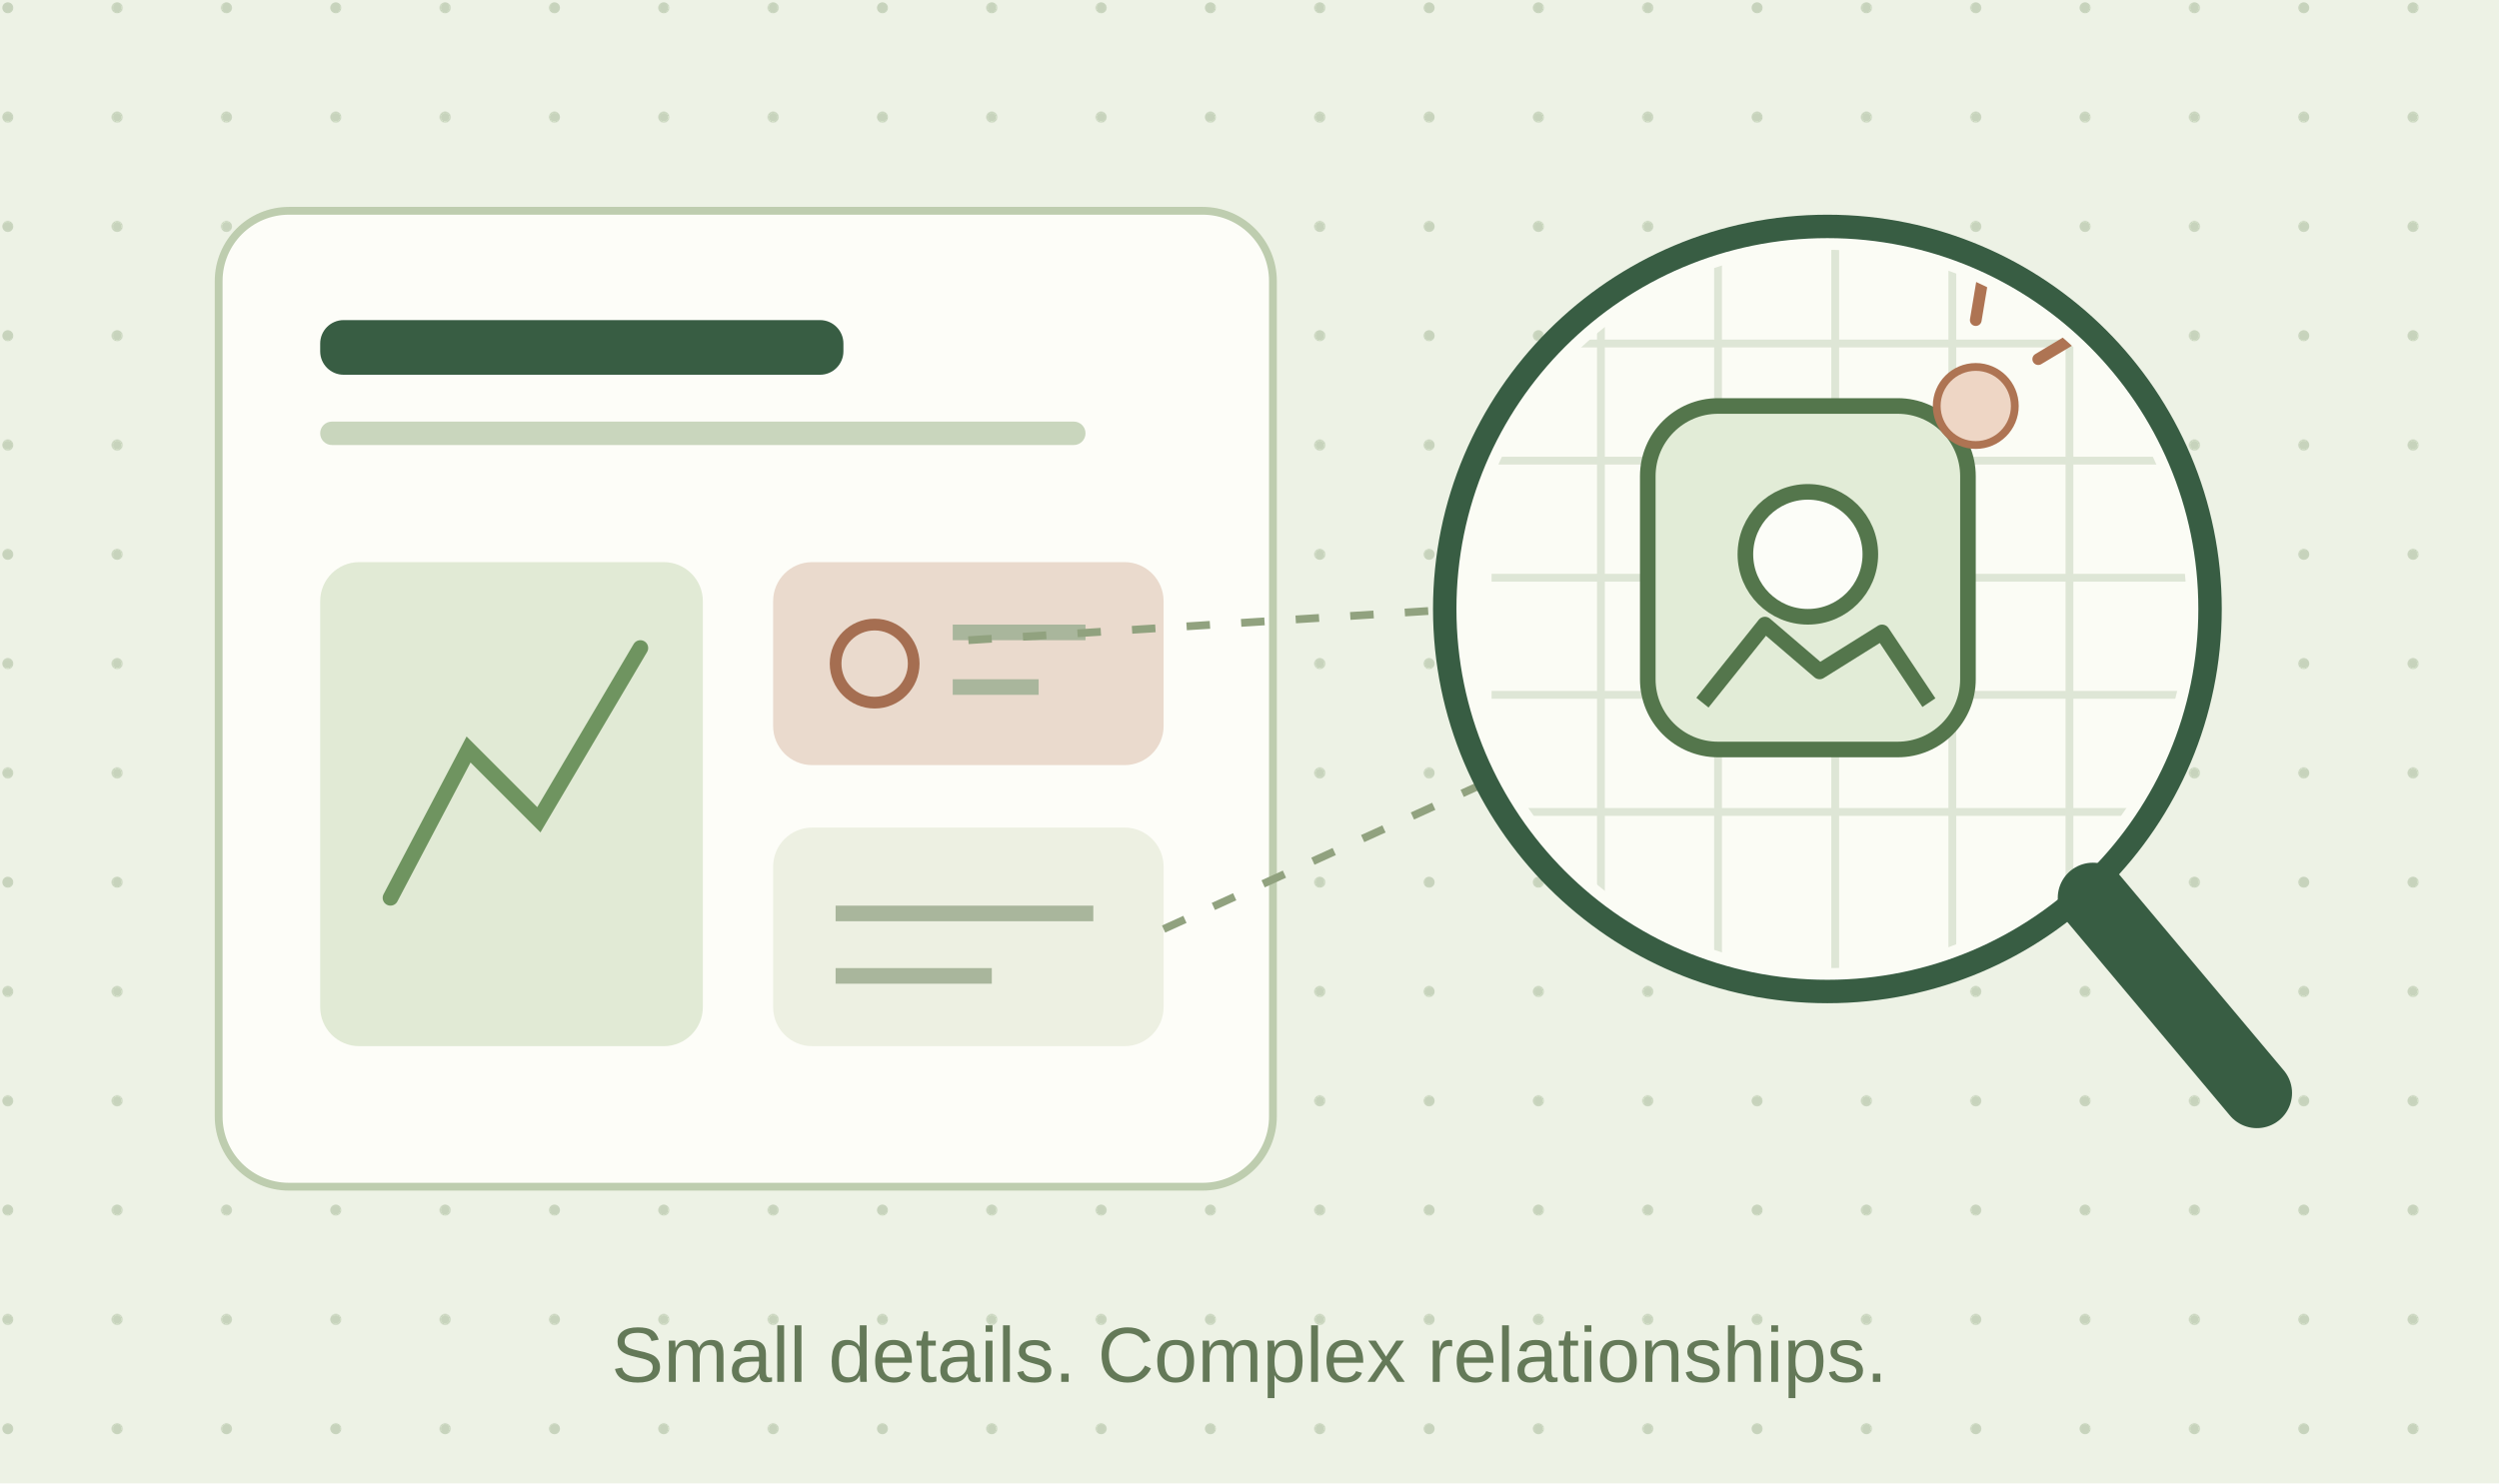
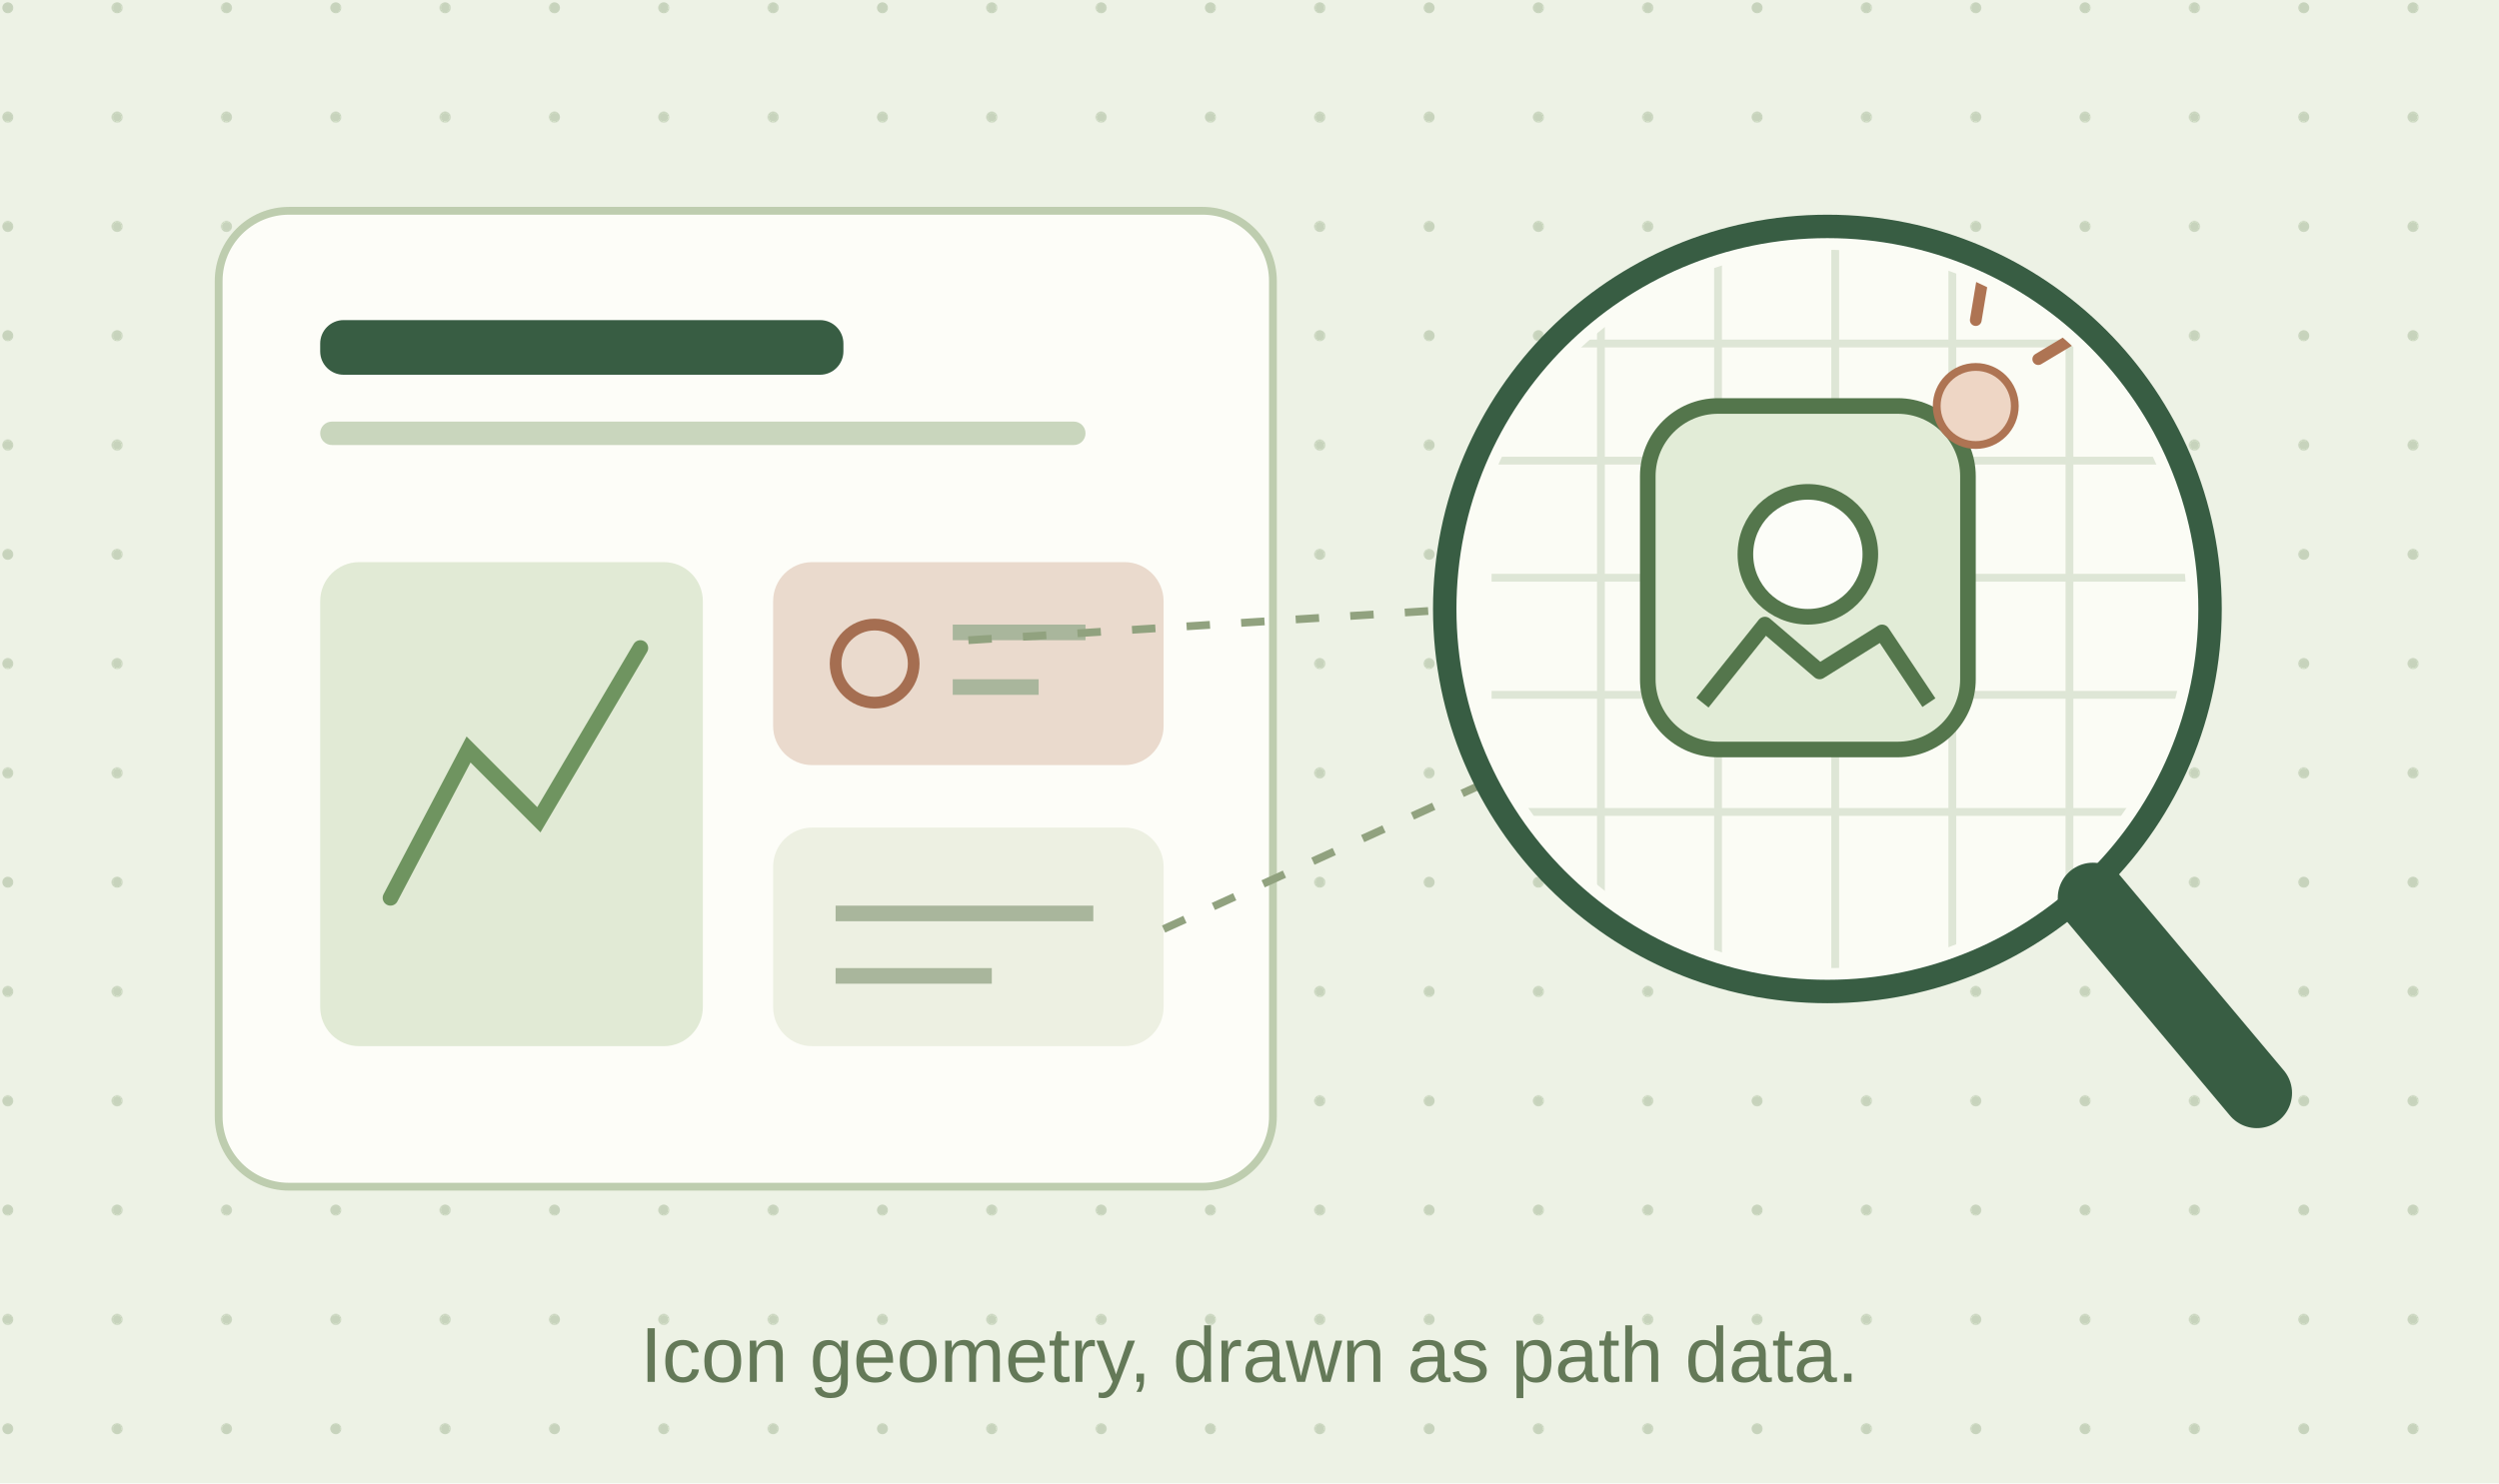
<svg xmlns="http://www.w3.org/2000/svg" viewBox="0 0 320 190" fill="none">
  <defs>
    <pattern id="dots" width="14" height="14" patternUnits="userSpaceOnUse">
      <circle cx="1" cy="1" r=".7" fill="#c7d3bc" />
    </pattern>
    <clipPath id="lens">
      <circle cx="234" cy="78" r="46" />
    </clipPath>
  </defs>
  <rect width="320" height="190" fill="#edf2e5" />
  <rect width="320" height="190" fill="url(#dots)" />
  <rect x="28" y="27" width="135" height="125" rx="9" fill="#fdfdf8" stroke="#becdaf" />
  <rect x="41" y="41" width="67" height="7" rx="3" fill="#385d43" />
  <rect x="41" y="54" width="98" height="3" rx="1.5" fill="#c9d6bd" />
  <rect x="41" y="72" width="49" height="62" rx="5" fill="#e1ead5" />
  <rect x="99" y="72" width="50" height="26" rx="5" fill="#eadacd" />
  <rect x="99" y="106" width="50" height="28" rx="5" fill="#edf0e2" />
  <path d="M50 115 60 96l9 9 13-22" stroke="#6f9460" stroke-width="2" stroke-linecap="round" />
  <circle cx="112" cy="85" r="5" stroke="#a56e51" stroke-width="1.5" />
  <path d="M122 81h17m-17 7h11M107 117h33m-33 8h20" stroke="#a9b69c" stroke-width="2" />
  <path d="m149 119 44-20m-69-17 63-4" stroke="#91a27f" stroke-dasharray="3 4" />
  <circle cx="234" cy="78" r="49" fill="#fbfcf5" stroke="#385d43" stroke-width="3" />
  <g clip-path="url(#lens)" stroke="#88a277" stroke-width="1">
    <path d="M191 44h89M191 59h89M191 74h89M191 89h89M191 104h89M205 29v100M220 29v100M235 29v100M250 29v100M265 29v100" opacity=".25" />
    <rect x="211" y="52" width="41" height="44" rx="9" fill="#e2ecd7" stroke="#54764c" stroke-width="2" />
    <circle cx="231.5" cy="71" r="8" fill="#fcfdf8" stroke="#54764c" stroke-width="2" />
    <path d="m218 90 8-10 7 6 8-5 6 9" stroke="#54764c" stroke-width="2" stroke-linejoin="round" />
    <circle cx="253" cy="52" r="5" fill="#eed6c5" stroke="#ae7453" />
    <path d="m253 41 1-6m7 11 5-3" stroke="#ae7453" stroke-width="1.5" stroke-linecap="round" />
  </g>
  <path d="m268 115 21 25" stroke="#385d43" stroke-width="9" stroke-linecap="round" />
-   <text x="160" y="177" text-anchor="middle" fill="#647958" font-family="Arial,sans-serif" font-size="10">Small details. Complex relationships.</text>
+   <text x="160" y="177" text-anchor="middle" fill="#647958" font-family="Arial,sans-serif" font-size="10">Icon geometry, drawn as path data.</text>
</svg>
